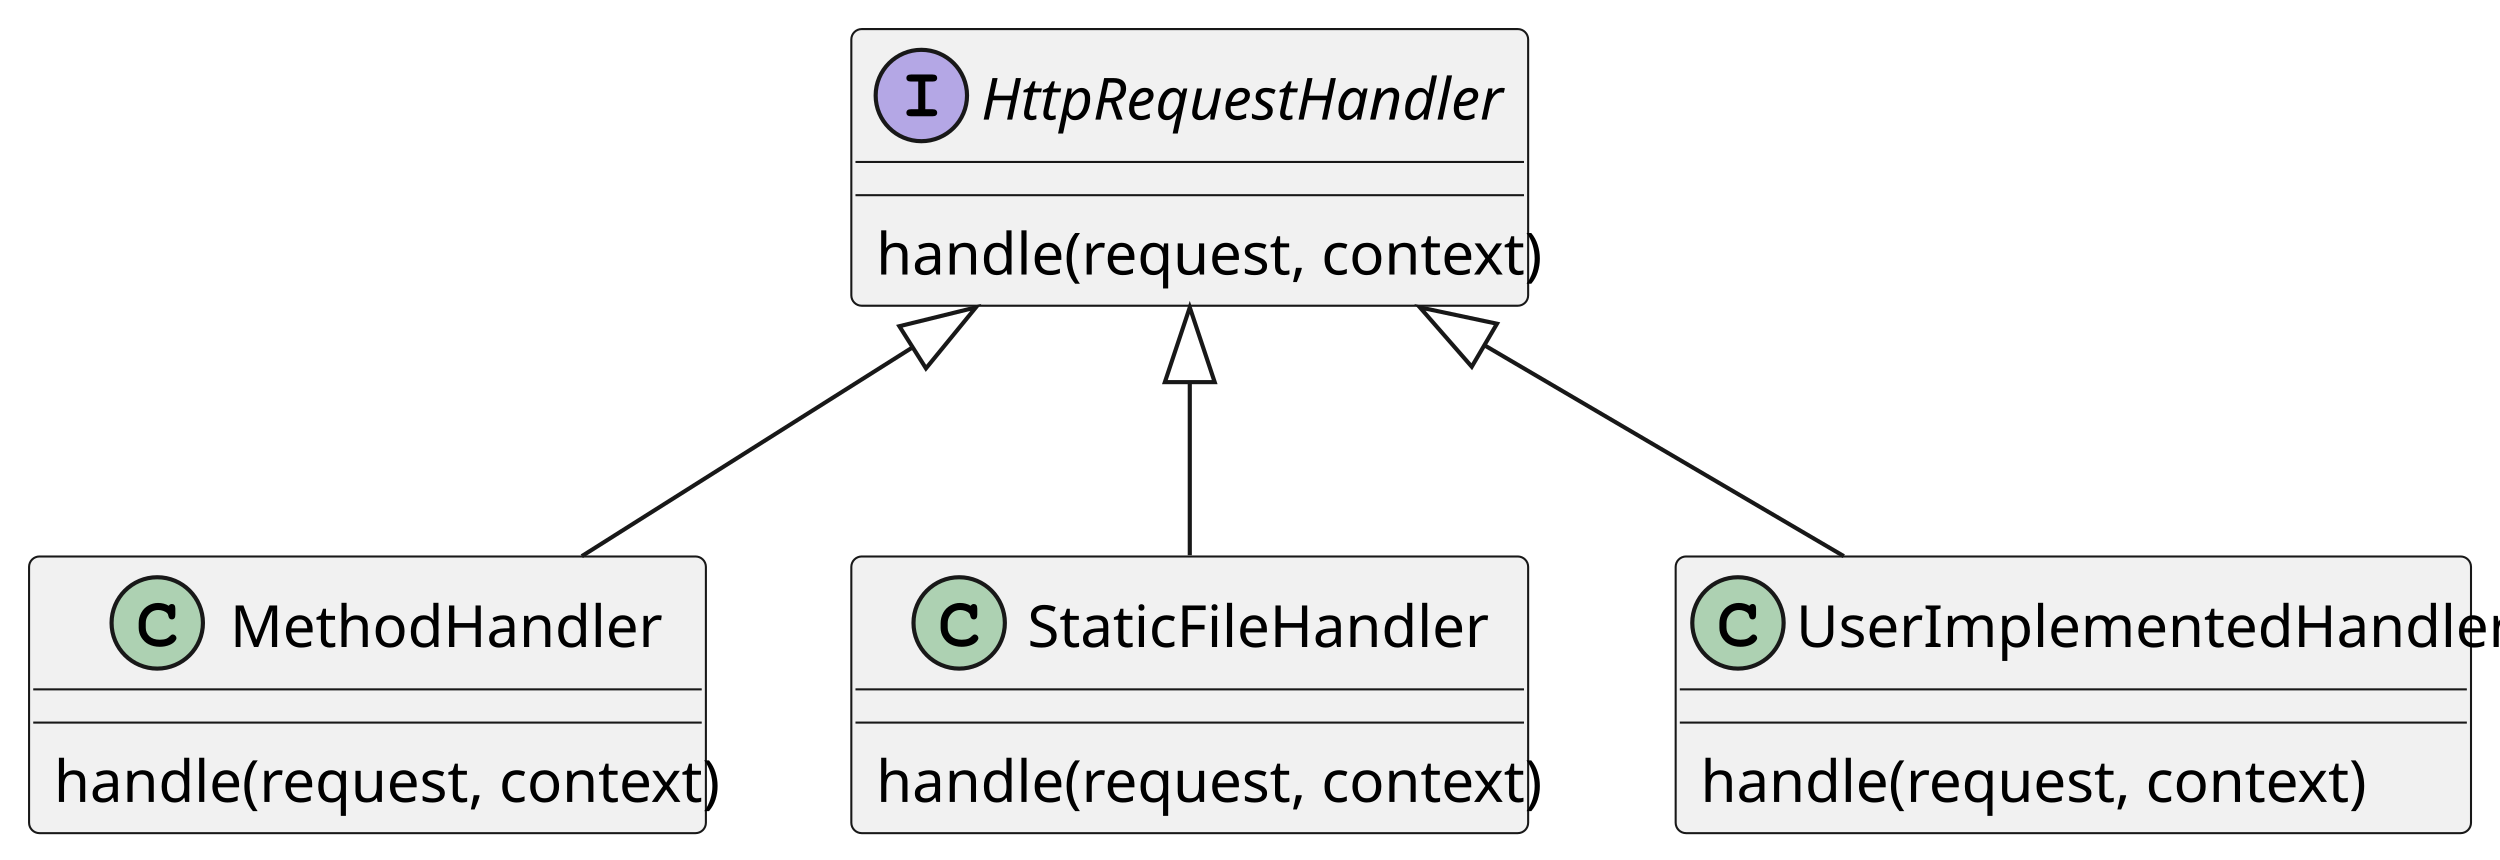
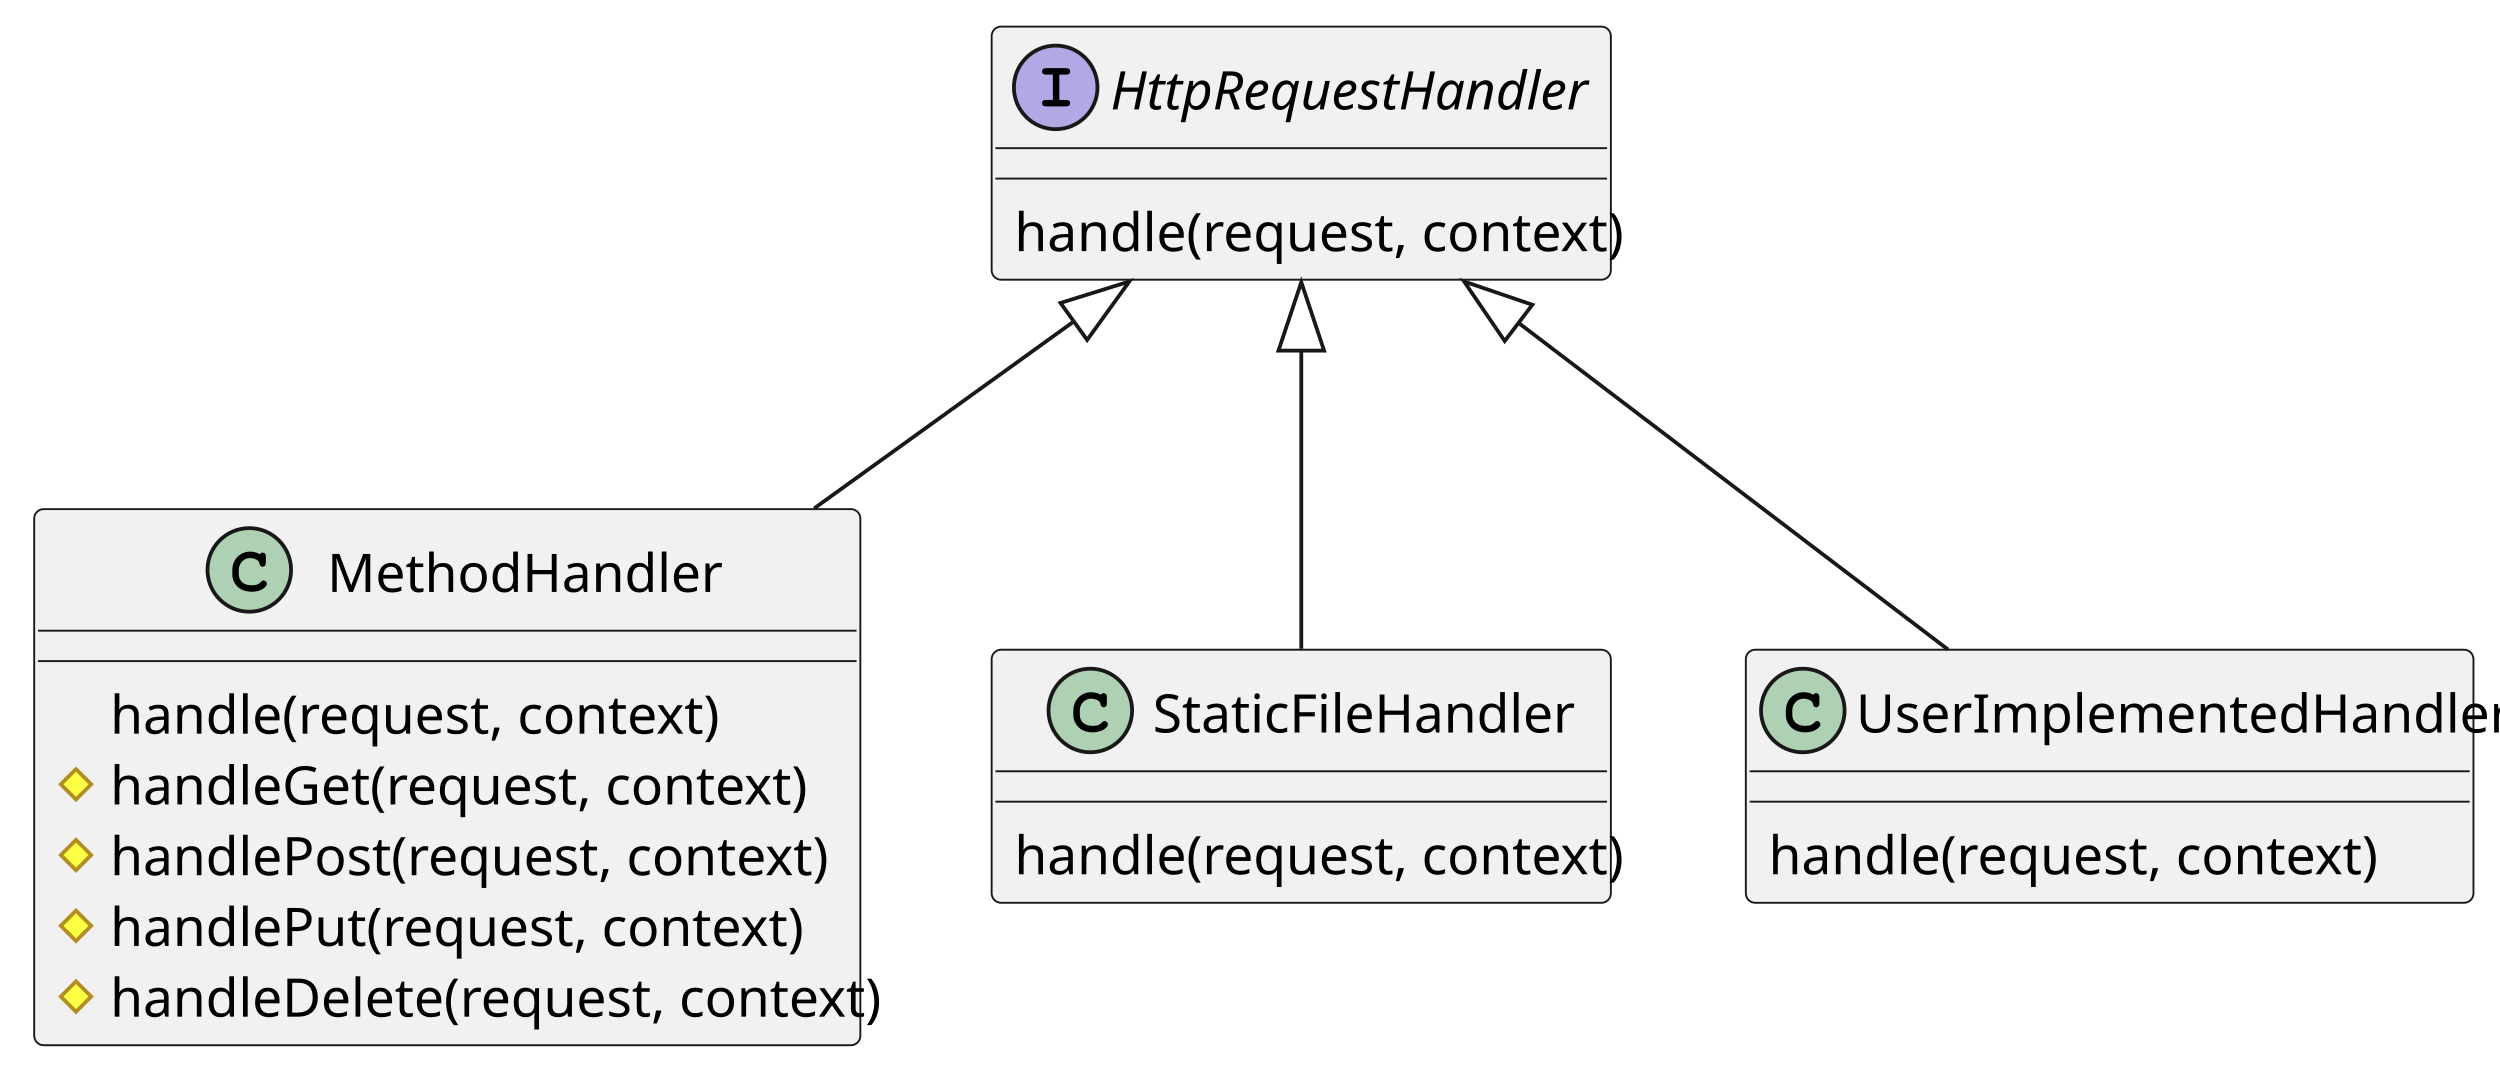
- <svg xmlns="http://www.w3.org/2000/svg" contentStyleType="text/css" height="207px" preserveAspectRatio="none" style="width:602px;height:207px;background:#FFFFFF;" version="1.1" viewBox="0 0 602 207" width="602px" zoomAndPan="magnify">
+ <svg xmlns="http://www.w3.org/2000/svg" contentStyleType="text/css" height="282px" preserveAspectRatio="none" style="width:658px;height:282px;background:#FFFFFF;" version="1.1" viewBox="0 0 658 282" width="658px" zoomAndPan="magnify">
  <defs />
  <g>
    <g id="elem_HttpRequestHandler">
-       <rect codeLine="1" fill="#F1F1F1" height="66.621" id="HttpRequestHandler" rx="2.5" ry="2.5" style="stroke:#181818;stroke-width:0.5;" width="162.978" x="205" y="7" />
-       <ellipse cx="221.859" cy="23" fill="#B4A7E5" rx="11" ry="11" style="stroke:#181818;stroke-width:1.0;" />
-       <path d="M222.812,19.641 L222.812,26.297 L224.531,26.297 Q225.14,26.297 225.406,26.531 Q225.671,26.766 225.671,27.156 Q225.671,27.531 225.406,27.766 Q225.14,28 224.531,28 L219.39,28 Q218.781,28 218.515,27.766 Q218.25,27.531 218.25,27.141 Q218.25,26.766 218.515,26.531 Q218.781,26.297 219.39,26.297 L221.109,26.297 L221.109,19.641 L219.39,19.641 Q218.781,19.641 218.515,19.406 Q218.25,19.172 218.25,18.781 Q218.25,18.406 218.515,18.172 Q218.781,17.938 219.39,17.938 L224.531,17.938 Q225.14,17.938 225.406,18.172 Q225.671,18.406 225.671,18.781 Q225.671,19.172 225.406,19.406 Q225.14,19.641 224.531,19.641 L222.812,19.641 Z " fill="#000000" />
-       <text fill="#000000" font-family="sans-serif" font-size="14" font-style="italic" lengthAdjust="spacing" textLength="126.848" x="236.272" y="28.797">HttpRequestHandler</text>
-       <line style="stroke:#181818;stroke-width:0.5;" x1="206" x2="366.978" y1="39" y2="39" />
-       <line style="stroke:#181818;stroke-width:0.5;" x1="206" x2="366.978" y1="47" y2="47" />
-       <text fill="#000000" font-family="sans-serif" font-size="14" lengthAdjust="spacing" textLength="150.978" x="211" y="66.107">handle(request, context)</text>
+       <rect codeLine="1" fill="#F1F1F1" height="66.621" id="HttpRequestHandler" rx="2.5" ry="2.5" style="stroke:#181818;stroke-width:0.5;" width="162.978" x="261" y="7" />
+       <ellipse cx="277.859" cy="23" fill="#B4A7E5" rx="11" ry="11" style="stroke:#181818;stroke-width:1.0;" />
+       <path d="M278.812,19.641 L278.812,26.297 L280.531,26.297 Q281.14,26.297 281.406,26.531 Q281.671,26.766 281.671,27.156 Q281.671,27.531 281.406,27.766 Q281.14,28 280.531,28 L275.39,28 Q274.781,28 274.515,27.766 Q274.25,27.531 274.25,27.141 Q274.25,26.766 274.515,26.531 Q274.781,26.297 275.39,26.297 L277.109,26.297 L277.109,19.641 L275.39,19.641 Q274.781,19.641 274.515,19.406 Q274.25,19.172 274.25,18.781 Q274.25,18.406 274.515,18.172 Q274.781,17.938 275.39,17.938 L280.531,17.938 Q281.14,17.938 281.406,18.172 Q281.671,18.406 281.671,18.781 Q281.671,19.172 281.406,19.406 Q281.14,19.641 280.531,19.641 L278.812,19.641 Z " fill="#000000" />
+       <text fill="#000000" font-family="sans-serif" font-size="14" font-style="italic" lengthAdjust="spacing" textLength="126.848" x="292.272" y="28.797">HttpRequestHandler</text>
+       <line style="stroke:#181818;stroke-width:0.5;" x1="262" x2="422.978" y1="39" y2="39" />
+       <line style="stroke:#181818;stroke-width:0.5;" x1="262" x2="422.978" y1="47" y2="47" />
+       <text fill="#000000" font-family="sans-serif" font-size="14" lengthAdjust="spacing" textLength="150.978" x="267" y="66.107">handle(request, context)</text>
    </g>
    <g id="elem_MethodHandler">
-       <rect codeLine="5" fill="#F1F1F1" height="66.621" id="MethodHandler" rx="2.5" ry="2.5" style="stroke:#181818;stroke-width:0.5;" width="162.978" x="7" y="134" />
-       <ellipse cx="37.865" cy="150" fill="#ADD1B2" rx="11" ry="11" style="stroke:#181818;stroke-width:1.0;" />
-       <path d="M40.63,145.875 Q40.787,145.656 40.974,145.547 Q41.162,145.438 41.38,145.438 Q41.755,145.438 41.99,145.703 Q42.224,145.953 42.224,146.562 L42.224,148.016 Q42.224,148.625 41.99,148.891 Q41.755,149.156 41.38,149.156 Q41.037,149.156 40.833,148.953 Q40.63,148.766 40.521,148.25 Q40.474,147.891 40.287,147.703 Q39.958,147.328 39.349,147.109 Q38.74,146.891 38.115,146.891 Q37.349,146.891 36.708,147.219 Q36.083,147.547 35.583,148.297 Q35.099,149.047 35.099,150.078 L35.099,151.172 Q35.099,152.406 35.99,153.234 Q36.88,154.047 38.474,154.047 Q39.412,154.047 40.068,153.797 Q40.458,153.641 40.88,153.203 Q41.146,152.938 41.287,152.859 Q41.443,152.781 41.646,152.781 Q41.974,152.781 42.224,153.047 Q42.49,153.297 42.49,153.641 Q42.49,153.984 42.146,154.391 Q41.646,154.969 40.849,155.297 Q39.771,155.75 38.474,155.75 Q36.958,155.75 35.755,155.125 Q34.771,154.625 34.083,153.562 Q33.396,152.484 33.396,151.203 L33.396,150.047 Q33.396,148.719 34.005,147.578 Q34.63,146.422 35.724,145.812 Q36.818,145.188 38.052,145.188 Q38.787,145.188 39.427,145.359 Q40.083,145.516 40.63,145.875 Z " fill="#000000" />
-       <text fill="#000000" font-family="sans-serif" font-size="14" lengthAdjust="spacing" textLength="95.724" x="55.39" y="155.797">MethodHandler</text>
-       <line style="stroke:#181818;stroke-width:0.5;" x1="8" x2="168.978" y1="166" y2="166" />
-       <line style="stroke:#181818;stroke-width:0.5;" x1="8" x2="168.978" y1="174" y2="174" />
-       <text fill="#000000" font-family="sans-serif" font-size="14" lengthAdjust="spacing" textLength="150.978" x="13" y="193.107">handle(request, context)</text>
+       <rect codeLine="5" fill="#F1F1F1" height="141.106" id="MethodHandler" rx="2.5" ry="2.5" style="stroke:#181818;stroke-width:0.5;" width="217.447" x="9" y="134" />
+       <ellipse cx="65.612" cy="150" fill="#ADD1B2" rx="11" ry="11" style="stroke:#181818;stroke-width:1.0;" />
+       <path d="M68.377,145.875 Q68.534,145.656 68.721,145.547 Q68.909,145.438 69.127,145.438 Q69.502,145.438 69.737,145.703 Q69.971,145.953 69.971,146.562 L69.971,148.016 Q69.971,148.625 69.737,148.891 Q69.502,149.156 69.127,149.156 Q68.784,149.156 68.581,148.953 Q68.377,148.766 68.268,148.25 Q68.221,147.891 68.034,147.703 Q67.706,147.328 67.096,147.109 Q66.487,146.891 65.862,146.891 Q65.096,146.891 64.456,147.219 Q63.831,147.547 63.331,148.297 Q62.846,149.047 62.846,150.078 L62.846,151.172 Q62.846,152.406 63.737,153.234 Q64.627,154.047 66.221,154.047 Q67.159,154.047 67.815,153.797 Q68.206,153.641 68.627,153.203 Q68.893,152.938 69.034,152.859 Q69.19,152.781 69.393,152.781 Q69.721,152.781 69.971,153.047 Q70.237,153.297 70.237,153.641 Q70.237,153.984 69.893,154.391 Q69.393,154.969 68.596,155.297 Q67.518,155.75 66.221,155.75 Q64.706,155.75 63.502,155.125 Q62.518,154.625 61.831,153.562 Q61.143,152.484 61.143,151.203 L61.143,150.047 Q61.143,148.719 61.752,147.578 Q62.377,146.422 63.471,145.812 Q64.565,145.188 65.799,145.188 Q66.534,145.188 67.174,145.359 Q67.831,145.516 68.377,145.875 Z " fill="#000000" />
+       <text fill="#000000" font-family="sans-serif" font-size="14" lengthAdjust="spacing" textLength="95.724" x="86.112" y="155.797">MethodHandler</text>
+       <line style="stroke:#181818;stroke-width:0.5;" x1="10" x2="225.447" y1="166" y2="166" />
+       <line style="stroke:#181818;stroke-width:0.5;" x1="10" x2="225.447" y1="174" y2="174" />
+       <text fill="#000000" font-family="sans-serif" font-size="14" lengthAdjust="spacing" textLength="150.978" x="29" y="193.107">handle(request, context)</text>
+       <polygon fill="#FFFF44" points="20,202.432,24,206.432,20,210.432,16,206.432" style="stroke:#B38D22;stroke-width:1.0;" />
+       <text fill="#000000" font-family="sans-serif" font-size="14" lengthAdjust="spacing" textLength="173.544" x="29" y="211.728">handleGet(request, context)</text>
+       <polygon fill="#FFFF44" points="20,221.053,24,225.053,20,229.053,16,225.053" style="stroke:#B38D22;stroke-width:1.0;" />
+       <text fill="#000000" font-family="sans-serif" font-size="14" lengthAdjust="spacing" textLength="178.992" x="29" y="230.35">handlePost(request, context)</text>
+       <polygon fill="#FFFF44" points="20,239.674,24,243.674,20,247.674,16,243.674" style="stroke:#B38D22;stroke-width:1.0;" />
+       <text fill="#000000" font-family="sans-serif" font-size="14" lengthAdjust="spacing" textLength="171.992" x="29" y="248.971">handlePut(request, context)</text>
+       <polygon fill="#FFFF44" points="20,258.295,24,262.295,20,266.295,16,262.295" style="stroke:#B38D22;stroke-width:1.0;" />
+       <text fill="#000000" font-family="sans-serif" font-size="14" lengthAdjust="spacing" textLength="191.447" x="29" y="267.592">handleDelete(request, context)</text>
    </g>
    <g id="elem_StaticFileHandler">
-       <rect codeLine="9" fill="#F1F1F1" height="66.621" id="StaticFileHandler" rx="2.5" ry="2.5" style="stroke:#181818;stroke-width:0.5;" width="162.978" x="205" y="134" />
-       <ellipse cx="230.97" cy="150" fill="#ADD1B2" rx="11" ry="11" style="stroke:#181818;stroke-width:1.0;" />
-       <path d="M233.736,145.875 Q233.892,145.656 234.08,145.547 Q234.267,145.438 234.486,145.438 Q234.861,145.438 235.095,145.703 Q235.33,145.953 235.33,146.562 L235.33,148.016 Q235.33,148.625 235.095,148.891 Q234.861,149.156 234.486,149.156 Q234.142,149.156 233.939,148.953 Q233.736,148.766 233.627,148.25 Q233.58,147.891 233.392,147.703 Q233.064,147.328 232.455,147.109 Q231.845,146.891 231.22,146.891 Q230.455,146.891 229.814,147.219 Q229.189,147.547 228.689,148.297 Q228.205,149.047 228.205,150.078 L228.205,151.172 Q228.205,152.406 229.095,153.234 Q229.986,154.047 231.58,154.047 Q232.517,154.047 233.174,153.797 Q233.564,153.641 233.986,153.203 Q234.252,152.938 234.392,152.859 Q234.549,152.781 234.752,152.781 Q235.08,152.781 235.33,153.047 Q235.595,153.297 235.595,153.641 Q235.595,153.984 235.252,154.391 Q234.752,154.969 233.955,155.297 Q232.877,155.75 231.58,155.75 Q230.064,155.75 228.861,155.125 Q227.877,154.625 227.189,153.562 Q226.502,152.484 226.502,151.203 L226.502,150.047 Q226.502,148.719 227.111,147.578 Q227.736,146.422 228.83,145.812 Q229.924,145.188 231.158,145.188 Q231.892,145.188 232.533,145.359 Q233.189,145.516 233.736,145.875 Z " fill="#000000" />
-       <text fill="#000000" font-family="sans-serif" font-size="14" lengthAdjust="spacing" textLength="106.6" x="247.408" y="155.797">StaticFileHandler</text>
-       <line style="stroke:#181818;stroke-width:0.5;" x1="206" x2="366.978" y1="166" y2="166" />
-       <line style="stroke:#181818;stroke-width:0.5;" x1="206" x2="366.978" y1="174" y2="174" />
-       <text fill="#000000" font-family="sans-serif" font-size="14" lengthAdjust="spacing" textLength="150.978" x="211" y="193.107">handle(request, context)</text>
+       <rect codeLine="13" fill="#F1F1F1" height="66.621" id="StaticFileHandler" rx="2.5" ry="2.5" style="stroke:#181818;stroke-width:0.5;" width="162.978" x="261" y="171" />
+       <ellipse cx="286.971" cy="187" fill="#ADD1B2" rx="11" ry="11" style="stroke:#181818;stroke-width:1.0;" />
+       <path d="M289.736,182.875 Q289.892,182.656 290.08,182.547 Q290.267,182.438 290.486,182.438 Q290.861,182.438 291.096,182.703 Q291.33,182.953 291.33,183.562 L291.33,185.016 Q291.33,185.625 291.096,185.891 Q290.861,186.156 290.486,186.156 Q290.142,186.156 289.939,185.953 Q289.736,185.766 289.627,185.25 Q289.58,184.891 289.392,184.703 Q289.064,184.328 288.455,184.109 Q287.846,183.891 287.221,183.891 Q286.455,183.891 285.814,184.219 Q285.189,184.547 284.689,185.297 Q284.205,186.047 284.205,187.078 L284.205,188.172 Q284.205,189.406 285.096,190.234 Q285.986,191.047 287.58,191.047 Q288.517,191.047 289.174,190.797 Q289.564,190.641 289.986,190.203 Q290.252,189.938 290.392,189.859 Q290.549,189.781 290.752,189.781 Q291.08,189.781 291.33,190.047 Q291.596,190.297 291.596,190.641 Q291.596,190.984 291.252,191.391 Q290.752,191.969 289.955,192.297 Q288.877,192.75 287.58,192.75 Q286.064,192.75 284.861,192.125 Q283.877,191.625 283.189,190.562 Q282.502,189.484 282.502,188.203 L282.502,187.047 Q282.502,185.719 283.111,184.578 Q283.736,183.422 284.83,182.812 Q285.924,182.188 287.158,182.188 Q287.892,182.188 288.533,182.359 Q289.189,182.516 289.736,182.875 Z " fill="#000000" />
+       <text fill="#000000" font-family="sans-serif" font-size="14" lengthAdjust="spacing" textLength="106.6" x="303.408" y="192.797">StaticFileHandler</text>
+       <line style="stroke:#181818;stroke-width:0.5;" x1="262" x2="422.978" y1="203" y2="203" />
+       <line style="stroke:#181818;stroke-width:0.5;" x1="262" x2="422.978" y1="211" y2="211" />
+       <text fill="#000000" font-family="sans-serif" font-size="14" lengthAdjust="spacing" textLength="150.978" x="267" y="230.107">handle(request, context)</text>
    </g>
    <g id="elem_UserImplementedHandler">
-       <rect codeLine="13" fill="#F1F1F1" height="66.621" id="UserImplementedHandler" rx="2.5" ry="2.5" style="stroke:#181818;stroke-width:0.5;" width="191.517" x="403.5" y="134" />
-       <ellipse cx="418.5" cy="150" fill="#ADD1B2" rx="11" ry="11" style="stroke:#181818;stroke-width:1.0;" />
-       <path d="M421.266,145.875 Q421.422,145.656 421.609,145.547 Q421.797,145.438 422.016,145.438 Q422.391,145.438 422.625,145.703 Q422.859,145.953 422.859,146.562 L422.859,148.016 Q422.859,148.625 422.625,148.891 Q422.391,149.156 422.016,149.156 Q421.672,149.156 421.469,148.953 Q421.266,148.766 421.156,148.25 Q421.109,147.891 420.922,147.703 Q420.594,147.328 419.984,147.109 Q419.375,146.891 418.75,146.891 Q417.984,146.891 417.344,147.219 Q416.719,147.547 416.219,148.297 Q415.734,149.047 415.734,150.078 L415.734,151.172 Q415.734,152.406 416.625,153.234 Q417.516,154.047 419.109,154.047 Q420.047,154.047 420.703,153.797 Q421.094,153.641 421.516,153.203 Q421.781,152.938 421.922,152.859 Q422.078,152.781 422.281,152.781 Q422.609,152.781 422.859,153.047 Q423.125,153.297 423.125,153.641 Q423.125,153.984 422.781,154.391 Q422.281,154.969 421.484,155.297 Q420.406,155.75 419.109,155.75 Q417.594,155.75 416.391,155.125 Q415.406,154.625 414.719,153.562 Q414.031,152.484 414.031,151.203 L414.031,150.047 Q414.031,148.719 414.641,147.578 Q415.266,146.422 416.359,145.812 Q417.453,145.188 418.688,145.188 Q419.422,145.188 420.062,145.359 Q420.719,145.516 421.266,145.875 Z " fill="#000000" />
-       <text fill="#000000" font-family="sans-serif" font-size="14" lengthAdjust="spacing" textLength="159.517" x="432.5" y="155.797">UserImplementedHandler</text>
-       <line style="stroke:#181818;stroke-width:0.5;" x1="404.5" x2="594.017" y1="166" y2="166" />
-       <line style="stroke:#181818;stroke-width:0.5;" x1="404.5" x2="594.017" y1="174" y2="174" />
-       <text fill="#000000" font-family="sans-serif" font-size="14" lengthAdjust="spacing" textLength="150.978" x="409.5" y="193.107">handle(request, context)</text>
+       <rect codeLine="17" fill="#F1F1F1" height="66.621" id="UserImplementedHandler" rx="2.5" ry="2.5" style="stroke:#181818;stroke-width:0.5;" width="191.517" x="459.5" y="171" />
+       <ellipse cx="474.5" cy="187" fill="#ADD1B2" rx="11" ry="11" style="stroke:#181818;stroke-width:1.0;" />
+       <path d="M477.266,182.875 Q477.422,182.656 477.609,182.547 Q477.797,182.438 478.016,182.438 Q478.391,182.438 478.625,182.703 Q478.859,182.953 478.859,183.562 L478.859,185.016 Q478.859,185.625 478.625,185.891 Q478.391,186.156 478.016,186.156 Q477.672,186.156 477.469,185.953 Q477.266,185.766 477.156,185.25 Q477.109,184.891 476.922,184.703 Q476.594,184.328 475.984,184.109 Q475.375,183.891 474.75,183.891 Q473.984,183.891 473.344,184.219 Q472.719,184.547 472.219,185.297 Q471.734,186.047 471.734,187.078 L471.734,188.172 Q471.734,189.406 472.625,190.234 Q473.516,191.047 475.109,191.047 Q476.047,191.047 476.703,190.797 Q477.094,190.641 477.516,190.203 Q477.781,189.938 477.922,189.859 Q478.078,189.781 478.281,189.781 Q478.609,189.781 478.859,190.047 Q479.125,190.297 479.125,190.641 Q479.125,190.984 478.781,191.391 Q478.281,191.969 477.484,192.297 Q476.406,192.75 475.109,192.75 Q473.594,192.75 472.391,192.125 Q471.406,191.625 470.719,190.562 Q470.031,189.484 470.031,188.203 L470.031,187.047 Q470.031,185.719 470.641,184.578 Q471.266,183.422 472.359,182.812 Q473.453,182.188 474.688,182.188 Q475.422,182.188 476.062,182.359 Q476.719,182.516 477.266,182.875 Z " fill="#000000" />
+       <text fill="#000000" font-family="sans-serif" font-size="14" lengthAdjust="spacing" textLength="159.517" x="488.5" y="192.797">UserImplementedHandler</text>
+       <line style="stroke:#181818;stroke-width:0.5;" x1="460.5" x2="650.017" y1="203" y2="203" />
+       <line style="stroke:#181818;stroke-width:0.5;" x1="460.5" x2="650.017" y1="211" y2="211" />
+       <text fill="#000000" font-family="sans-serif" font-size="14" lengthAdjust="spacing" textLength="150.978" x="465.5" y="230.107">handle(request, context)</text>
    </g>
    <g id="link_HttpRequestHandler_MethodHandler">
-       <path codeLine="17" d="M219.769,83.629 C190.559,102.069 169.32,115.47 140.09,133.93 " fill="none" id="HttpRequestHandler-backto-MethodHandler" style="stroke:#181818;stroke-width:1.0;" />
-       <polygon fill="none" points="234.99,74.02,216.566,78.555,222.972,88.702,234.99,74.02" style="stroke:#181818;stroke-width:1.0;" />
+       <path codeLine="21" d="M282.63,84.605 C258.76,101.785 243.12,113.05 214.28,133.82 " fill="none" id="HttpRequestHandler-backto-MethodHandler" style="stroke:#181818;stroke-width:1.0;" />
+       <polygon fill="none" points="297.24,74.09,279.126,79.735,286.135,89.475,297.24,74.09" style="stroke:#181818;stroke-width:1.0;" />
    </g>
    <g id="link_HttpRequestHandler_StaticFileHandler">
-       <path codeLine="18" d="M286.5,92.02 C286.5,110.39 286.5,115.29 286.5,133.71 " fill="none" id="HttpRequestHandler-backto-StaticFileHandler" style="stroke:#181818;stroke-width:1.0;" />
-       <polygon fill="none" points="286.5,74.02,280.5,92.02,292.5,92.02,286.5,74.02" style="stroke:#181818;stroke-width:1.0;" />
+       <path codeLine="22" d="M342.5,92.28 C342.5,120.39 342.5,142.67 342.5,170.77 " fill="none" id="HttpRequestHandler-backto-StaticFileHandler" style="stroke:#181818;stroke-width:1.0;" />
+       <polygon fill="none" points="342.5,74.28,336.5,92.28,348.5,92.28,342.5,74.28" style="stroke:#181818;stroke-width:1.0;" />
    </g>
    <g id="link_HttpRequestHandler_UserImplementedHandler">
-       <path codeLine="19" d="M357.435,83.129 C388.865,101.569 412.55,115.47 444,133.93 " fill="none" id="HttpRequestHandler-backto-UserImplementedHandler" style="stroke:#181818;stroke-width:1.0;" />
-       <polygon fill="none" points="341.91,74.02,354.399,88.304,360.471,77.954,341.91,74.02" style="stroke:#181818;stroke-width:1.0;" />
+       <path codeLine="23" d="M399.677,84.987 C436.727,113.167 475.69,142.8 512.72,170.96 " fill="none" id="HttpRequestHandler-backto-UserImplementedHandler" style="stroke:#181818;stroke-width:1.0;" />
+       <polygon fill="none" points="385.35,74.09,396.045,89.763,403.309,80.211,385.35,74.09" style="stroke:#181818;stroke-width:1.0;" />
    </g>
  </g>
</svg>
